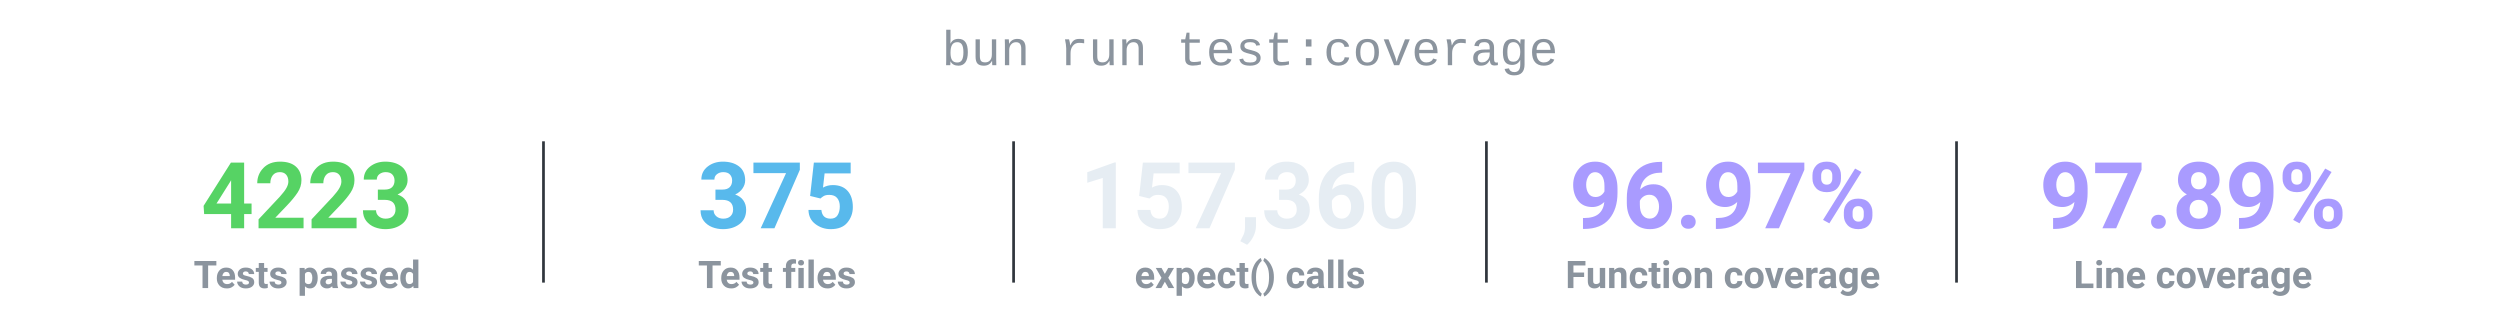
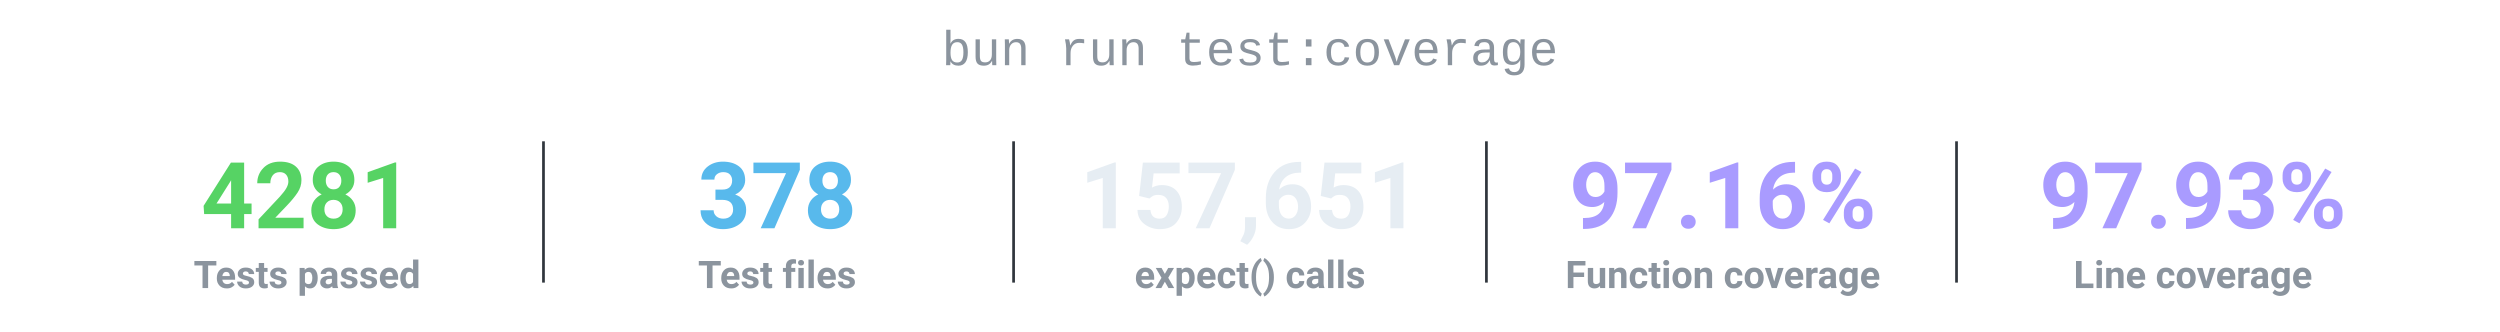
- <svg xmlns="http://www.w3.org/2000/svg" viewBox="0 0 920 122" width="920" height="122" role="img" aria-label="bun run test:coverage — 4223 tests passed, 375 test files, 157,360 expect() calls, 96.97% function coverage, 97.89% line coverage">
+ <svg xmlns="http://www.w3.org/2000/svg" viewBox="0 0 920 122" width="920" height="122" role="img" aria-label="bun run test:coverage — 4281 tests passed, 378 test files, 157,651 expect() calls, 97.16% function coverage, 97.93% line coverage">
  <style>
    .cmd { font-family: ui-monospace, SFMono-Regular, 'SF Mono', Menlo, Consolas, 'Liberation Mono', monospace; font-weight: 500; font-size: 18px; }
    .val { font-family: system-ui, -apple-system, BlinkMacSystemFont, 'Segoe UI', Roboto, sans-serif; font-weight: 700; font-size: 34px; }
    .lbl { font-family: system-ui, -apple-system, BlinkMacSystemFont, 'Segoe UI', Roboto, sans-serif; font-weight: 600; font-size: 14px; }
  </style>
  <text x="460" y="24" text-anchor="middle" class="cmd" fill="#8b949e">bun run test:coverage</text>
  <line x1="200" y1="52" x2="200" y2="104" stroke="#30363d" stroke-width="1" />
  <line x1="373" y1="52" x2="373" y2="104" stroke="#30363d" stroke-width="1" />
  <line x1="547" y1="52" x2="547" y2="104" stroke="#30363d" stroke-width="1" />
  <line x1="720" y1="52" x2="720" y2="104" stroke="#30363d" stroke-width="1" />
-   <text x="113" y="84" text-anchor="middle" class="val" fill="#56d364">4223</text>
+   <text x="113" y="84" text-anchor="middle" class="val" fill="#56d364">4281</text>
  <text x="113" y="106" text-anchor="middle" class="lbl" fill="#8b949e">Tests passed</text>
-   <text x="286" y="84" text-anchor="middle" class="val" fill="#58b9ec">375</text>
+   <text x="286" y="84" text-anchor="middle" class="val" fill="#58b9ec">378</text>
  <text x="286" y="106" text-anchor="middle" class="lbl" fill="#8b949e">Test files</text>
-   <text x="460" y="84" text-anchor="middle" class="val" fill="#e6edf3">157,360</text>
+   <text x="460" y="84" text-anchor="middle" class="val" fill="#e6edf3">157,651</text>
  <text x="460" y="106" text-anchor="middle" class="lbl" fill="#8b949e">expect() calls</text>
-   <text x="634" y="84" text-anchor="middle" class="val" fill="#a99bff">96.97%</text>
+   <text x="634" y="84" text-anchor="middle" class="val" fill="#a99bff">97.16%</text>
  <text x="634" y="106" text-anchor="middle" class="lbl" fill="#8b949e">Function coverage</text>
-   <text x="807" y="84" text-anchor="middle" class="val" fill="#a99bff">97.89%</text>
+   <text x="807" y="84" text-anchor="middle" class="val" fill="#a99bff">97.93%</text>
  <text x="807" y="106" text-anchor="middle" class="lbl" fill="#8b949e">Line coverage</text>
</svg>
